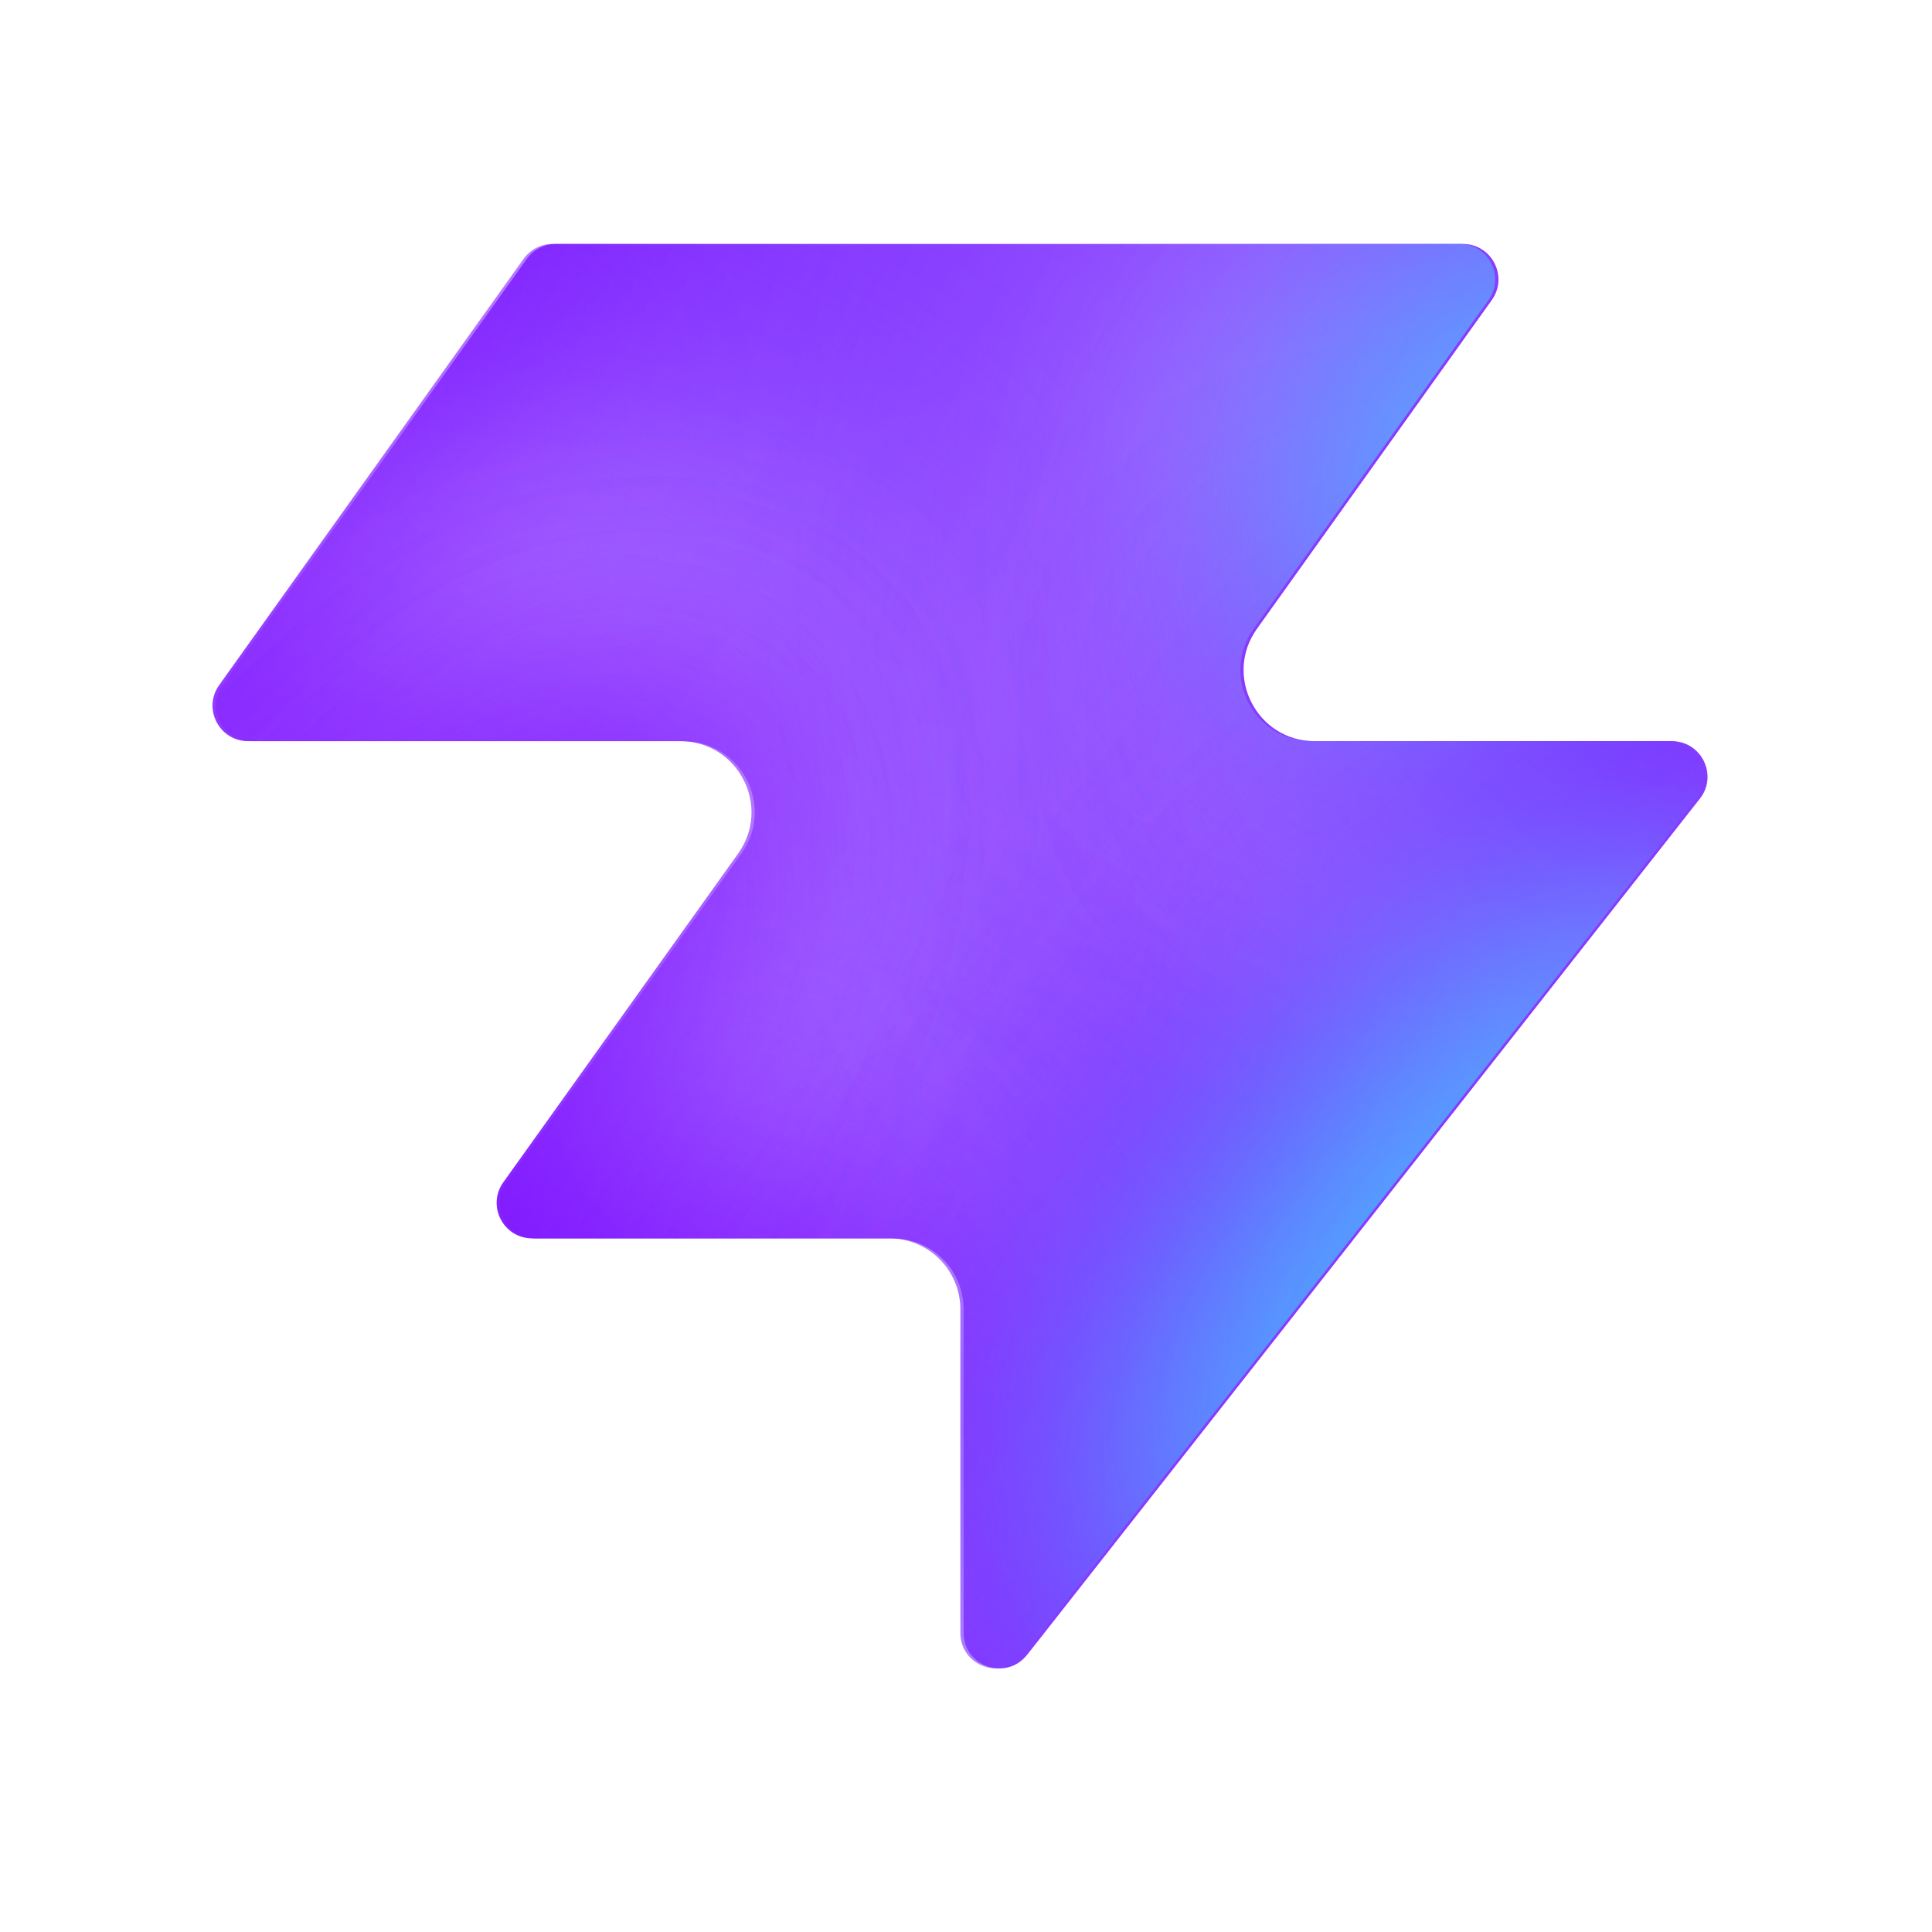
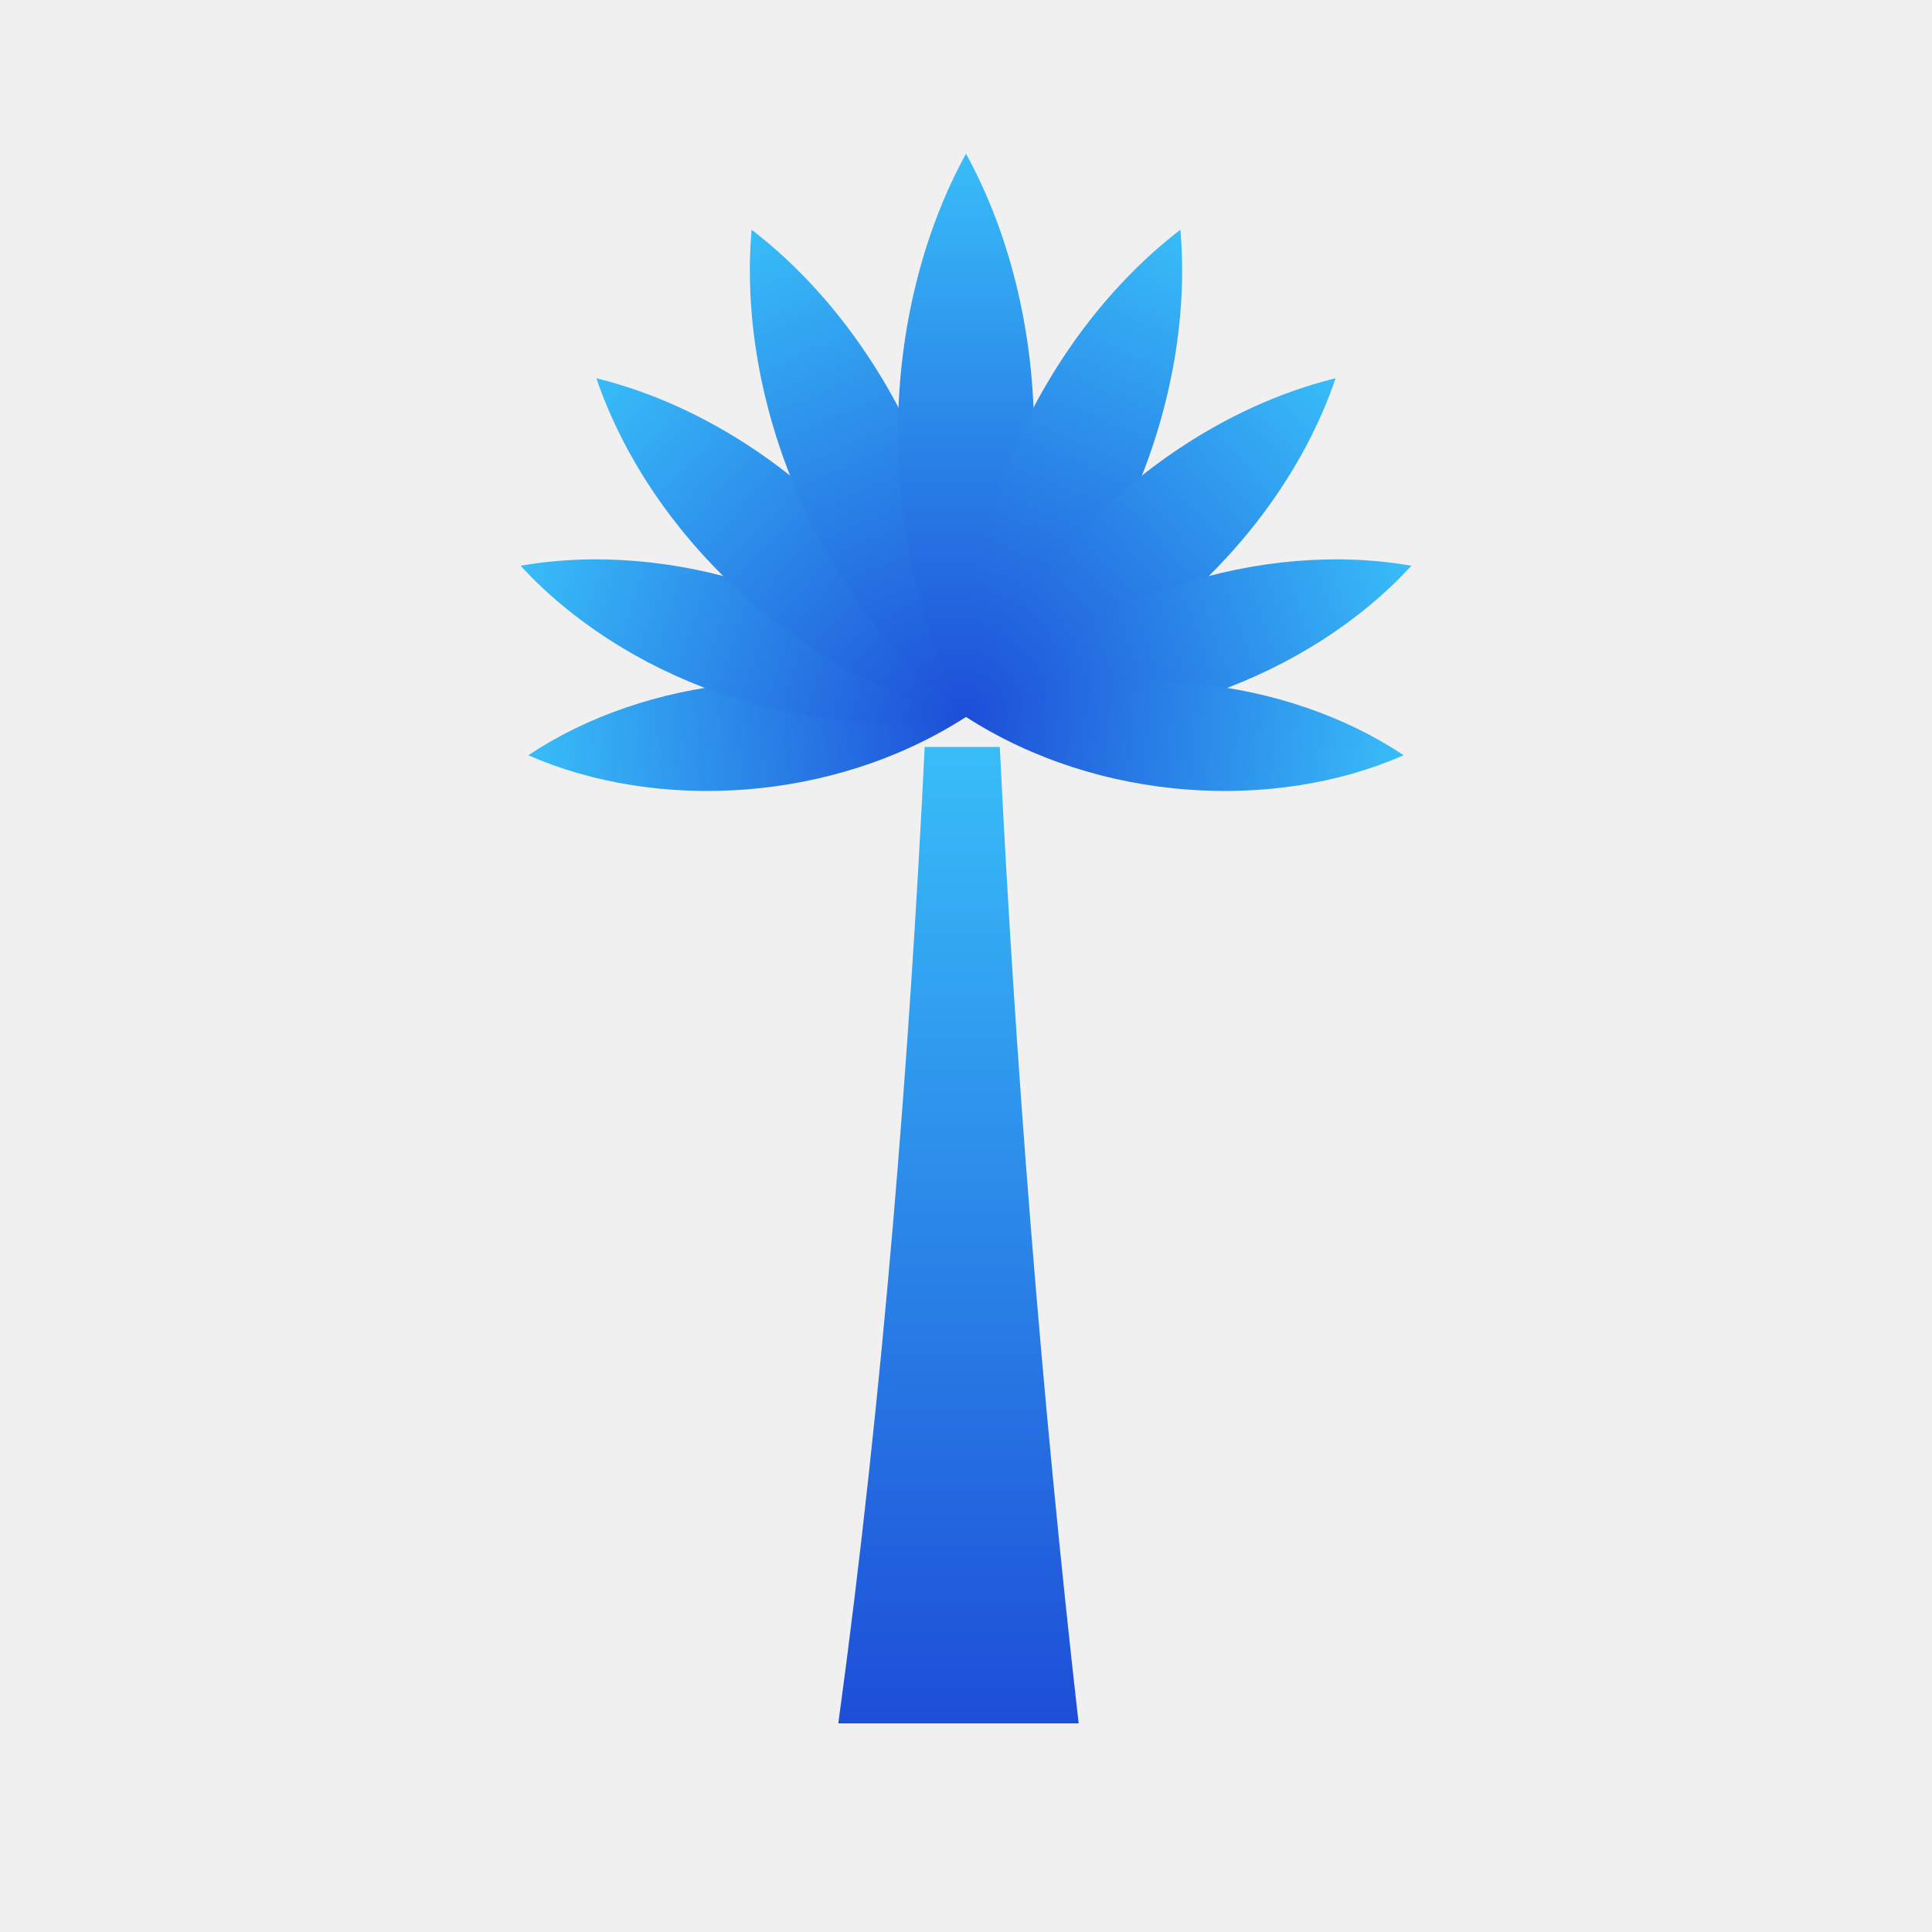
<svg xmlns="http://www.w3.org/2000/svg" viewBox="0 0 512 512">
-   <rect width="512" height="512" fill="#fff" />
-   <g transform="translate(56.32 64.65) scale(8.32)">
-     <path fill="#863bff" d="M25.946 44.938c-.664.845-2.021.375-2.021-.698V33.937a2.26 2.26 0 0 0-2.262-2.262H10.287c-.92 0-1.456-1.04-.92-1.788l7.48-10.471c1.07-1.497 0-3.578-1.842-3.578H1.237c-.92 0-1.456-1.04-.92-1.788L10.013.474c.214-.297.556-.474.92-.474h28.894c.92 0 1.456 1.04.92 1.788l-7.48 10.471c-1.07 1.498 0 3.579 1.842 3.579h11.377c.943 0 1.473 1.088.89 1.83L25.947 44.94z" style="fill:#863bff;fill:color(display-p3 .525 .23 1);fill-opacity:1" />
-     <mask id="a" width="48" height="46" x="0" y="0" maskUnits="userSpaceOnUse" style="mask-type:alpha">
-       <path fill="#000" d="M25.842 44.938c-.664.844-2.021.375-2.021-.698V33.937a2.26 2.26 0 0 0-2.262-2.262H10.183c-.92 0-1.456-1.04-.92-1.788l7.48-10.471c1.07-1.498 0-3.579-1.842-3.579H1.133c-.92 0-1.456-1.04-.92-1.787L9.91.473c.214-.297.556-.474.92-.474h28.894c.92 0 1.456 1.04.92 1.788l-7.48 10.471c-1.07 1.498 0 3.578 1.842 3.578h11.377c.943 0 1.473 1.088.89 1.832L25.843 44.94z" style="fill:#000;fill-opacity:1" />
-     </mask>
-     <g mask="url(#a)">
-       <g filter="url(#b)">
-         <ellipse cx="5.508" cy="14.704" fill="#ede6ff" rx="5.508" ry="14.704" style="fill:#ede6ff;fill:color(display-p3 .927 .903 1);fill-opacity:1" transform="matrix(.00324 1 1 -.00324 -4.47 31.516)" />
+   <defs>
+     <linearGradient id="palmBlue" x1="0" y1="0" x2="0" y2="1">
+       <stop offset="0" stop-color="#38BDF8" />
+       <stop offset="1" stop-color="#1D4ED8" />
+     </linearGradient>
+   </defs>
+   <g transform="translate(256,190) scale(0.9952153)">
+     <g>
+       <g transform="rotate(-95) scale(0.78)">
+         <path d="M0,0 C-25.3,-48 -23,-108 0,-150 C23,-108 25.3,-48 0,0 Z" fill="url(#palmBlue)" />
      </g>
-       <g filter="url(#c)">
-         <ellipse cx="10.399" cy="29.851" fill="#ede6ff" rx="10.399" ry="29.851" style="fill:#ede6ff;fill:color(display-p3 .927 .903 1);fill-opacity:1" transform="matrix(.00324 1 1 -.00324 -39.328 7.883)" />
+       <g transform="rotate(-71.25) scale(0.835)">
+         <path d="M0,0 C-25.3,-48 -23,-108 0,-150 C23,-108 25.3,-48 0,0 Z" fill="url(#palmBlue)" />
      </g>
-       <g filter="url(#d)">
-         <ellipse cx="5.508" cy="30.487" fill="#7e14ff" rx="5.508" ry="30.487" style="fill:#7e14ff;fill:color(display-p3 .492 .077 1);fill-opacity:1" transform="rotate(89.814 -25.913 -14.639)scale(1 -1)" />
+       <g transform="rotate(-47.5) scale(0.89)">
+         <path d="M0,0 C-25.3,-48 -23,-108 0,-150 C23,-108 25.3,-48 0,0 Z" fill="url(#palmBlue)" />
      </g>
-       <g filter="url(#e)">
-         <ellipse cx="5.508" cy="30.599" fill="#7e14ff" rx="5.508" ry="30.599" style="fill:#7e14ff;fill:color(display-p3 .492 .077 1);fill-opacity:1" transform="rotate(89.814 -32.644 -3.334)scale(1 -1)" />
+       <g transform="rotate(-23.75) scale(0.945)">
+         <path d="M0,0 C-25.3,-48 -23,-108 0,-150 C23,-108 25.3,-48 0,0 Z" fill="url(#palmBlue)" />
      </g>
-       <g filter="url(#f)">
-         <ellipse cx="5.508" cy="30.599" fill="#7e14ff" rx="5.508" ry="30.599" style="fill:#7e14ff;fill:color(display-p3 .492 .077 1);fill-opacity:1" transform="matrix(.00324 1 1 -.00324 -34.34 30.47)" />
+       <g transform="rotate(0) scale(1)">
+         <path d="M0,0 C-25.3,-48 -23,-108 0,-150 C23,-108 25.3,-48 0,0 Z" fill="url(#palmBlue)" />
      </g>
-       <g filter="url(#g)">
-         <ellipse cx="14.072" cy="22.078" fill="#ede6ff" rx="14.072" ry="22.078" style="fill:#ede6ff;fill:color(display-p3 .927 .903 1);fill-opacity:1" transform="rotate(93.35 24.506 48.493)scale(-1 1)" />
+       <g transform="rotate(23.75) scale(0.945)">
+         <path d="M0,0 C-25.3,-48 -23,-108 0,-150 C23,-108 25.3,-48 0,0 Z" fill="url(#palmBlue)" />
      </g>
-       <g filter="url(#h)">
-         <ellipse cx="3.47" cy="21.501" fill="#7e14ff" rx="3.47" ry="21.501" style="fill:#7e14ff;fill:color(display-p3 .492 .077 1);fill-opacity:1" transform="rotate(89.009 28.708 47.59)scale(-1 1)" />
+       <g transform="rotate(47.5) scale(0.89)">
+         <path d="M0,0 C-25.3,-48 -23,-108 0,-150 C23,-108 25.3,-48 0,0 Z" fill="url(#palmBlue)" />
      </g>
-       <g filter="url(#i)">
-         <ellipse cx="3.47" cy="21.501" fill="#7e14ff" rx="3.47" ry="21.501" style="fill:#7e14ff;fill:color(display-p3 .492 .077 1);fill-opacity:1" transform="rotate(89.009 28.708 47.59)scale(-1 1)" />
+       <g transform="rotate(71.25) scale(0.835)">
+         <path d="M0,0 C-25.3,-48 -23,-108 0,-150 C23,-108 25.3,-48 0,0 Z" fill="url(#palmBlue)" />
      </g>
-       <g filter="url(#j)">
-         <ellipse cx=".387" cy="8.972" fill="#7e14ff" rx="4.407" ry="29.108" style="fill:#7e14ff;fill:color(display-p3 .492 .077 1);fill-opacity:1" transform="rotate(39.51 .387 8.972)" />
+       <g transform="rotate(95) scale(0.78)">
+         <path d="M0,0 C-25.3,-48 -23,-108 0,-150 C23,-108 25.3,-48 0,0 Z" fill="url(#palmBlue)" />
      </g>
-       <g filter="url(#k)">
-         <ellipse cx="47.523" cy="-6.092" fill="#7e14ff" rx="4.407" ry="29.108" style="fill:#7e14ff;fill:color(display-p3 .492 .077 1);fill-opacity:1" transform="rotate(37.892 47.523 -6.092)" />
-       </g>
-       <g filter="url(#l)">
-         <ellipse cx="41.412" cy="6.333" fill="#47bfff" rx="5.971" ry="9.665" style="fill:#47bfff;fill:color(display-p3 .28 .748 1);fill-opacity:1" transform="rotate(37.892 41.412 6.333)" />
-       </g>
-       <g filter="url(#m)">
-         <ellipse cx="-1.879" cy="38.332" fill="#7e14ff" rx="4.407" ry="29.108" style="fill:#7e14ff;fill:color(display-p3 .492 .077 1);fill-opacity:1" transform="rotate(37.892 -1.88 38.332)" />
-       </g>
-       <g filter="url(#n)">
-         <ellipse cx="-1.879" cy="38.332" fill="#7e14ff" rx="4.407" ry="29.108" style="fill:#7e14ff;fill:color(display-p3 .492 .077 1);fill-opacity:1" transform="rotate(37.892 -1.88 38.332)" />
-       </g>
-       <g filter="url(#o)">
-         <ellipse cx="35.651" cy="29.907" fill="#7e14ff" rx="4.407" ry="29.108" style="fill:#7e14ff;fill:color(display-p3 .492 .077 1);fill-opacity:1" transform="rotate(37.892 35.651 29.907)" />
-       </g>
-       <g filter="url(#p)">
-         <ellipse cx="38.418" cy="32.4" fill="#47bfff" rx="5.971" ry="15.297" style="fill:#47bfff;fill:color(display-p3 .28 .748 1);fill-opacity:1" transform="rotate(37.892 38.418 32.4)" />
-       </g>
+       <path d="M-11,8 C-15,90 -22,180 -34,268 L30,268 C20,180 13,90 9,8 Z" fill="url(#palmBlue)" />
    </g>
-     <defs>
-       <filter id="b" width="60.045" height="41.654" x="-19.77" y="16.149" color-interpolation-filters="sRGB" filterUnits="userSpaceOnUse">
-         <feFlood flood-opacity="0" result="BackgroundImageFix" />
-         <feBlend in="SourceGraphic" in2="BackgroundImageFix" result="shape" />
-         <feGaussianBlur result="effect1_foregroundBlur_2002_17158" stdDeviation="7.659" />
-       </filter>
-       <filter id="c" width="90.34" height="51.437" x="-54.613" y="-7.533" color-interpolation-filters="sRGB" filterUnits="userSpaceOnUse">
-         <feFlood flood-opacity="0" result="BackgroundImageFix" />
-         <feBlend in="SourceGraphic" in2="BackgroundImageFix" result="shape" />
-         <feGaussianBlur result="effect1_foregroundBlur_2002_17158" stdDeviation="7.659" />
-       </filter>
-       <filter id="d" width="79.355" height="29.4" x="-49.64" y="2.03" color-interpolation-filters="sRGB" filterUnits="userSpaceOnUse">
-         <feFlood flood-opacity="0" result="BackgroundImageFix" />
-         <feBlend in="SourceGraphic" in2="BackgroundImageFix" result="shape" />
-         <feGaussianBlur result="effect1_foregroundBlur_2002_17158" stdDeviation="4.596" />
-       </filter>
-       <filter id="e" width="79.579" height="29.4" x="-45.045" y="20.029" color-interpolation-filters="sRGB" filterUnits="userSpaceOnUse">
-         <feFlood flood-opacity="0" result="BackgroundImageFix" />
-         <feBlend in="SourceGraphic" in2="BackgroundImageFix" result="shape" />
-         <feGaussianBlur result="effect1_foregroundBlur_2002_17158" stdDeviation="4.596" />
-       </filter>
-       <filter id="f" width="79.579" height="29.4" x="-43.513" y="21.178" color-interpolation-filters="sRGB" filterUnits="userSpaceOnUse">
-         <feFlood flood-opacity="0" result="BackgroundImageFix" />
-         <feBlend in="SourceGraphic" in2="BackgroundImageFix" result="shape" />
-         <feGaussianBlur result="effect1_foregroundBlur_2002_17158" stdDeviation="4.596" />
-       </filter>
-       <filter id="g" width="74.749" height="58.852" x="15.756" y="-17.901" color-interpolation-filters="sRGB" filterUnits="userSpaceOnUse">
-         <feFlood flood-opacity="0" result="BackgroundImageFix" />
-         <feBlend in="SourceGraphic" in2="BackgroundImageFix" result="shape" />
-         <feGaussianBlur result="effect1_foregroundBlur_2002_17158" stdDeviation="7.659" />
-       </filter>
-       <filter id="h" width="61.377" height="25.362" x="23.548" y="2.284" color-interpolation-filters="sRGB" filterUnits="userSpaceOnUse">
-         <feFlood flood-opacity="0" result="BackgroundImageFix" />
-         <feBlend in="SourceGraphic" in2="BackgroundImageFix" result="shape" />
-         <feGaussianBlur result="effect1_foregroundBlur_2002_17158" stdDeviation="4.596" />
-       </filter>
-       <filter id="i" width="61.377" height="25.362" x="23.548" y="2.284" color-interpolation-filters="sRGB" filterUnits="userSpaceOnUse">
-         <feFlood flood-opacity="0" result="BackgroundImageFix" />
-         <feBlend in="SourceGraphic" in2="BackgroundImageFix" result="shape" />
-         <feGaussianBlur result="effect1_foregroundBlur_2002_17158" stdDeviation="4.596" />
-       </filter>
-       <filter id="j" width="56.045" height="63.649" x="-27.636" y="-22.853" color-interpolation-filters="sRGB" filterUnits="userSpaceOnUse">
-         <feFlood flood-opacity="0" result="BackgroundImageFix" />
-         <feBlend in="SourceGraphic" in2="BackgroundImageFix" result="shape" />
-         <feGaussianBlur result="effect1_foregroundBlur_2002_17158" stdDeviation="4.596" />
-       </filter>
-       <filter id="k" width="54.814" height="64.646" x="20.116" y="-38.415" color-interpolation-filters="sRGB" filterUnits="userSpaceOnUse">
-         <feFlood flood-opacity="0" result="BackgroundImageFix" />
-         <feBlend in="SourceGraphic" in2="BackgroundImageFix" result="shape" />
-         <feGaussianBlur result="effect1_foregroundBlur_2002_17158" stdDeviation="4.596" />
-       </filter>
-       <filter id="l" width="33.541" height="35.313" x="24.641" y="-11.323" color-interpolation-filters="sRGB" filterUnits="userSpaceOnUse">
-         <feFlood flood-opacity="0" result="BackgroundImageFix" />
-         <feBlend in="SourceGraphic" in2="BackgroundImageFix" result="shape" />
-         <feGaussianBlur result="effect1_foregroundBlur_2002_17158" stdDeviation="4.596" />
-       </filter>
-       <filter id="m" width="54.814" height="64.646" x="-29.286" y="6.009" color-interpolation-filters="sRGB" filterUnits="userSpaceOnUse">
-         <feFlood flood-opacity="0" result="BackgroundImageFix" />
-         <feBlend in="SourceGraphic" in2="BackgroundImageFix" result="shape" />
-         <feGaussianBlur result="effect1_foregroundBlur_2002_17158" stdDeviation="4.596" />
-       </filter>
-       <filter id="n" width="54.814" height="64.646" x="-29.286" y="6.009" color-interpolation-filters="sRGB" filterUnits="userSpaceOnUse">
-         <feFlood flood-opacity="0" result="BackgroundImageFix" />
-         <feBlend in="SourceGraphic" in2="BackgroundImageFix" result="shape" />
-         <feGaussianBlur result="effect1_foregroundBlur_2002_17158" stdDeviation="4.596" />
-       </filter>
-       <filter id="o" width="54.814" height="64.646" x="8.244" y="-2.416" color-interpolation-filters="sRGB" filterUnits="userSpaceOnUse">
-         <feFlood flood-opacity="0" result="BackgroundImageFix" />
-         <feBlend in="SourceGraphic" in2="BackgroundImageFix" result="shape" />
-         <feGaussianBlur result="effect1_foregroundBlur_2002_17158" stdDeviation="4.596" />
-       </filter>
-       <filter id="p" width="39.409" height="43.623" x="18.713" y="10.588" color-interpolation-filters="sRGB" filterUnits="userSpaceOnUse">
-         <feFlood flood-opacity="0" result="BackgroundImageFix" />
-         <feBlend in="SourceGraphic" in2="BackgroundImageFix" result="shape" />
-         <feGaussianBlur result="effect1_foregroundBlur_2002_17158" stdDeviation="4.596" />
-       </filter>
-     </defs>
  </g>
</svg>
